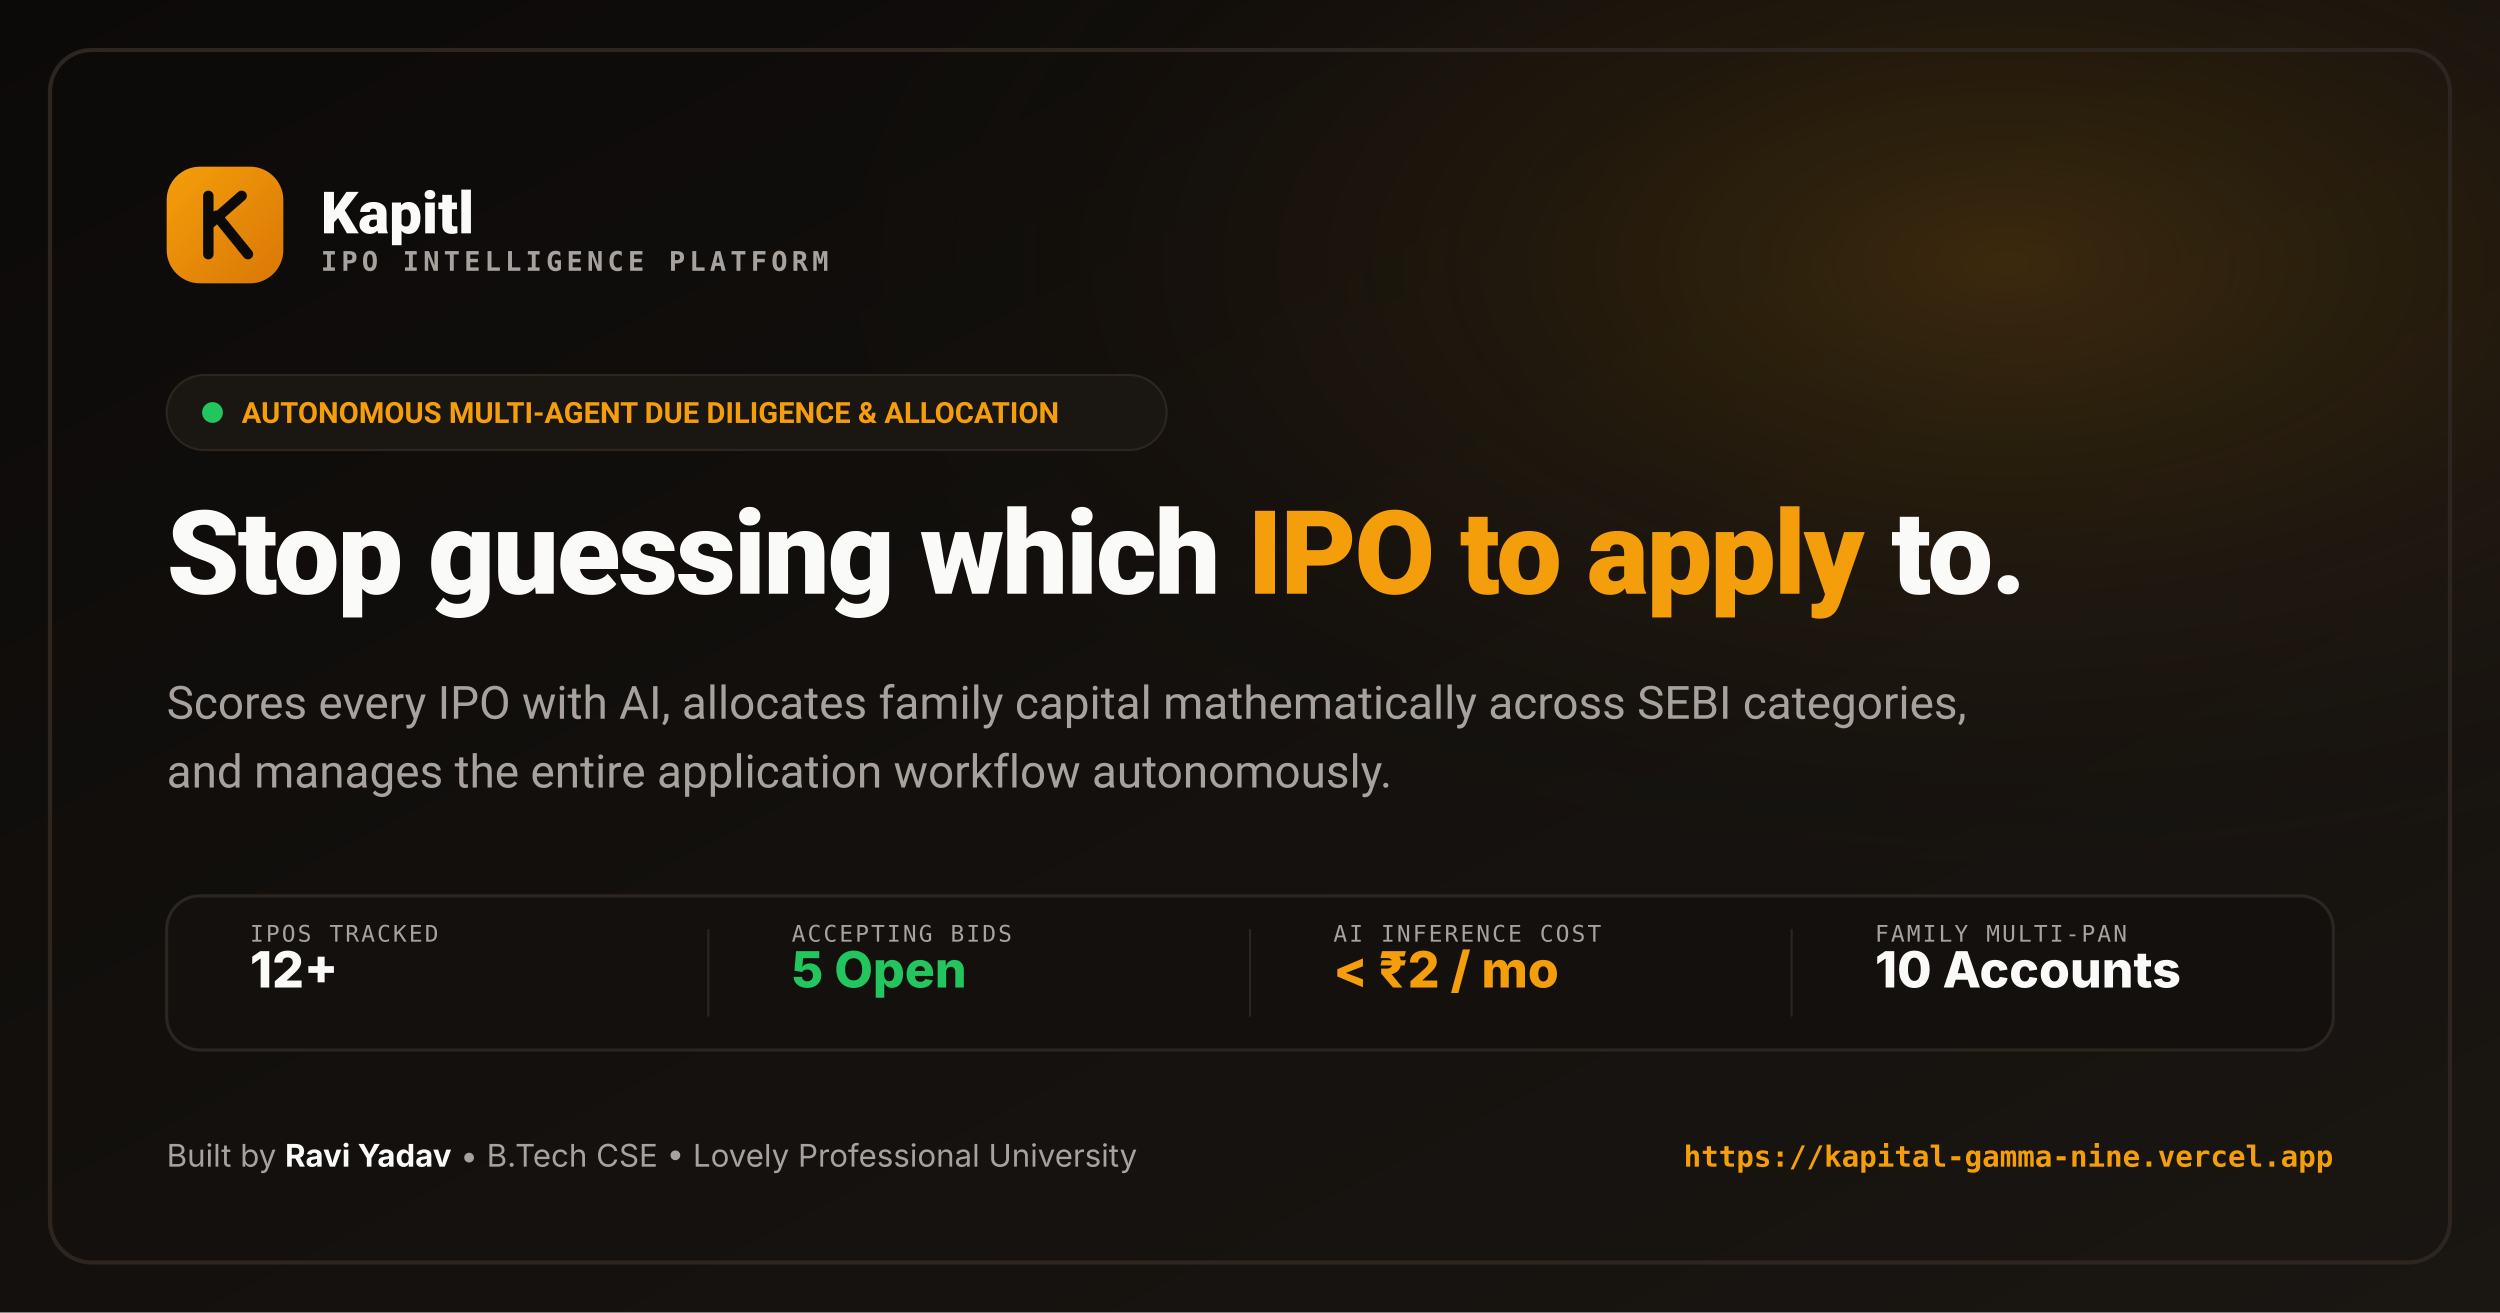
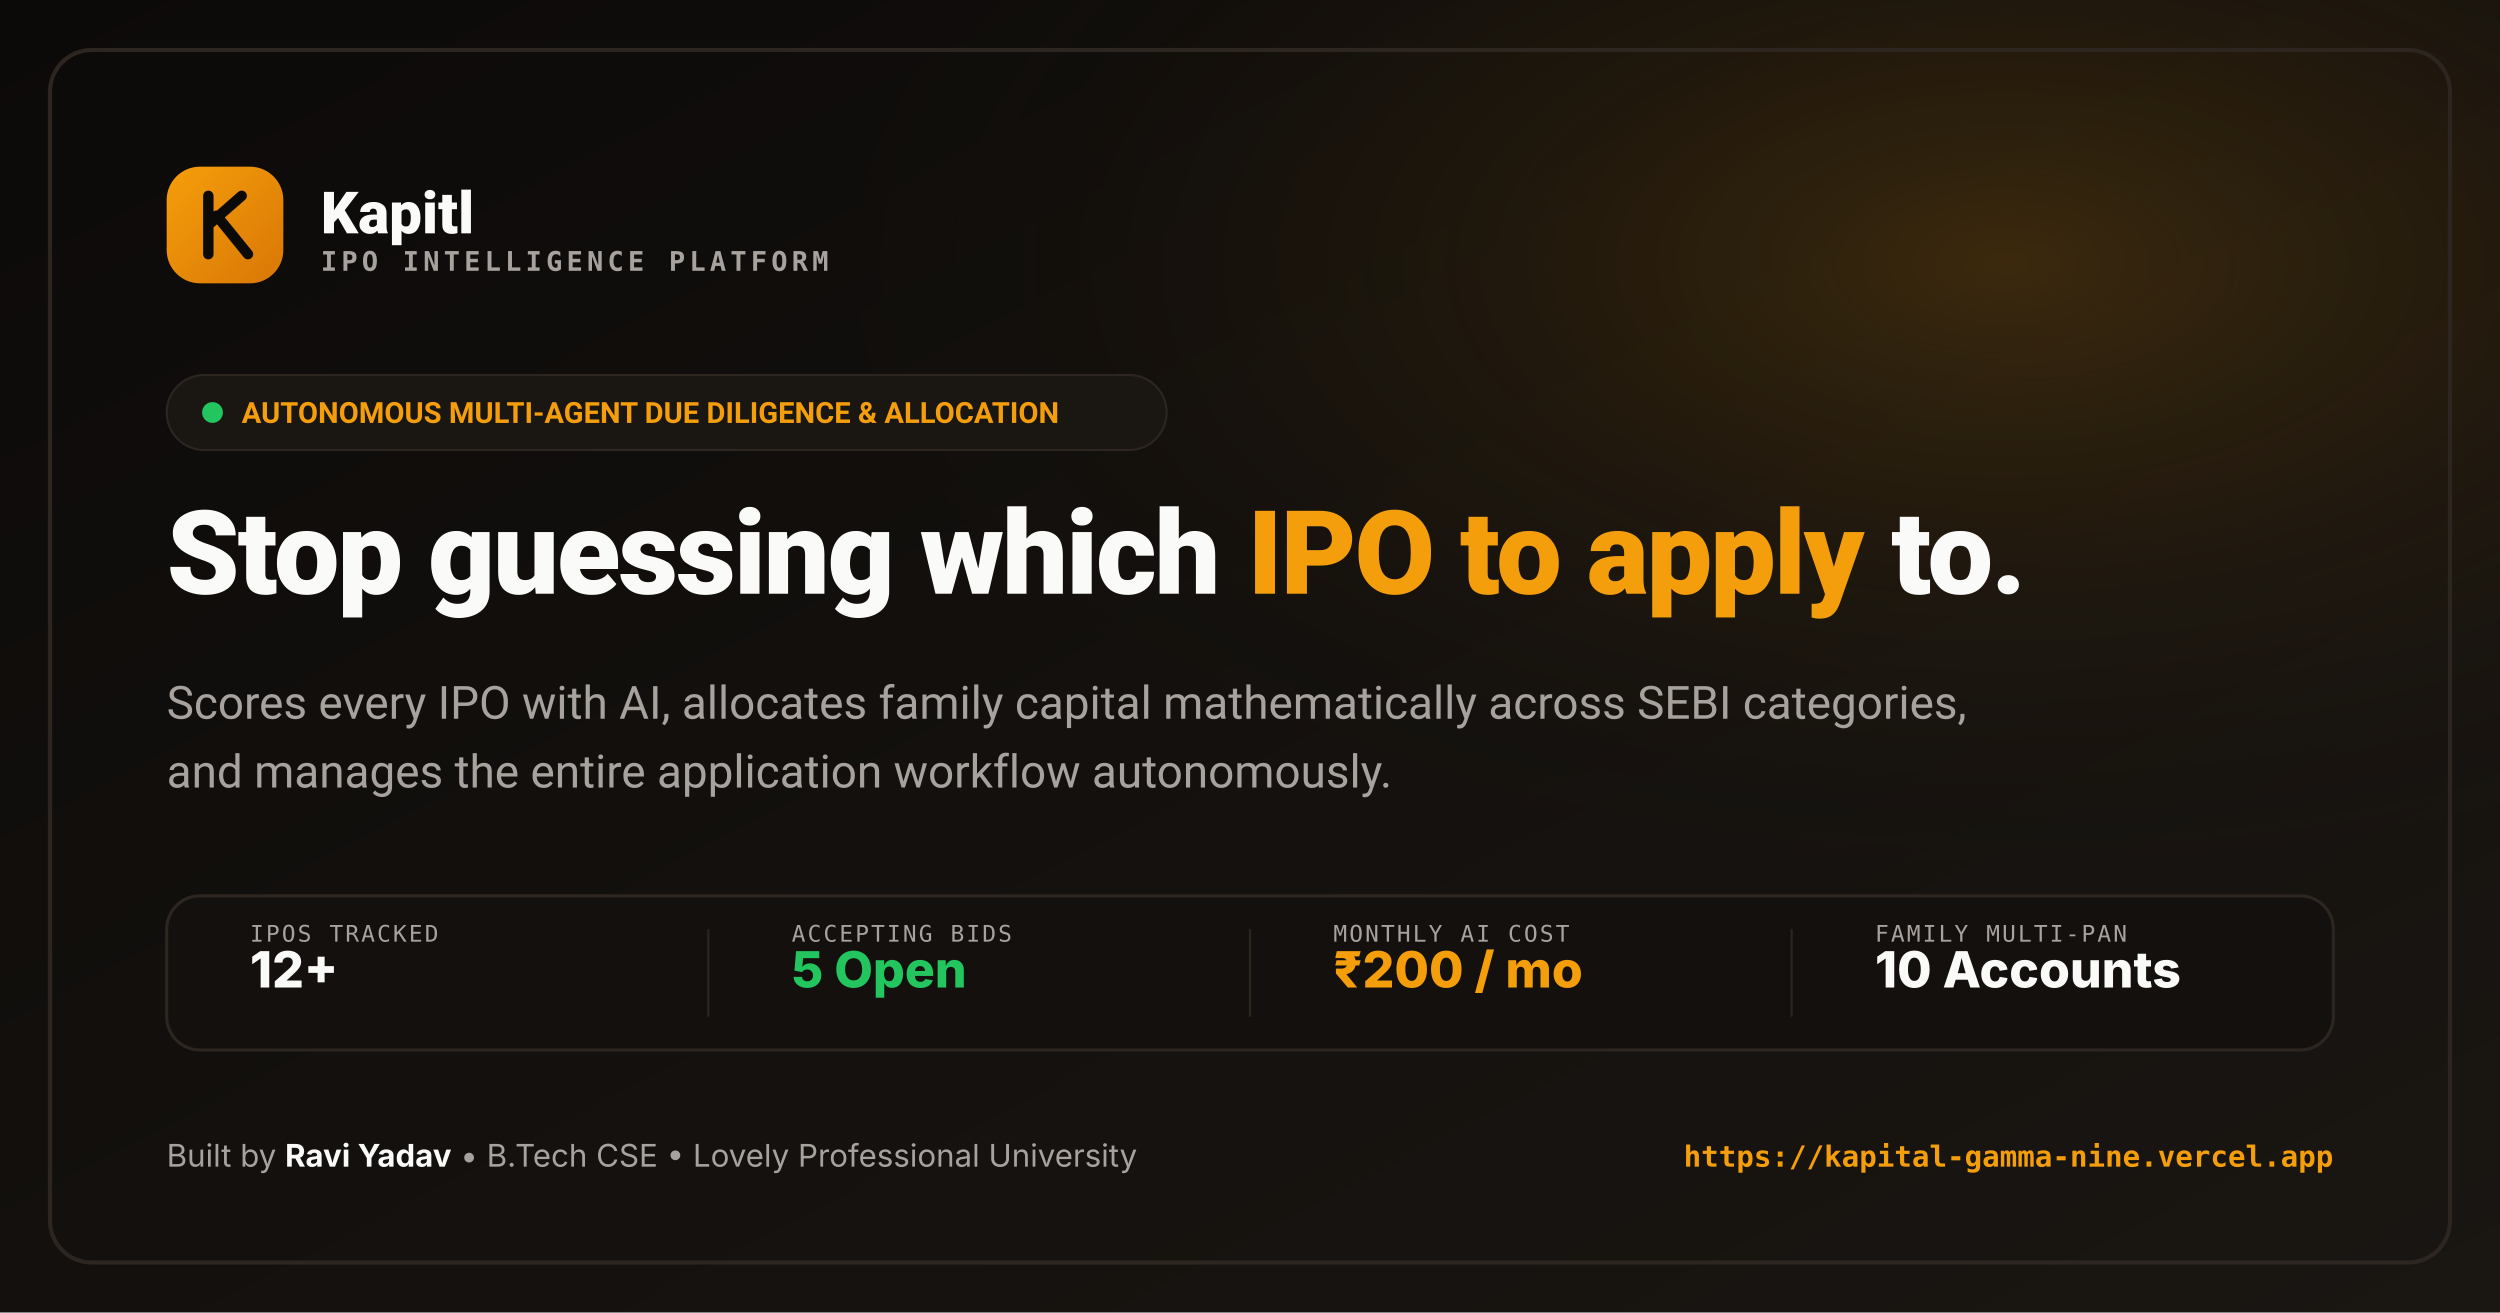
<svg xmlns="http://www.w3.org/2000/svg" viewBox="0 0 1200 630" width="1200" height="630">
  <defs>
    <linearGradient id="bg" x1="0" y1="0" x2="1" y2="1">
      <stop offset="0%" stop-color="#0c0a09" />
      <stop offset="100%" stop-color="#1a1612" />
    </linearGradient>
    <linearGradient id="k_gold" x1="0" y1="0" x2="1" y2="1">
      <stop offset="0%" stop-color="#f59e0b" />
      <stop offset="100%" stop-color="#d97706" />
    </linearGradient>
    <radialGradient id="glow" cx="80%" cy="20%" r="50%">
      <stop offset="0%" stop-color="#f59e0b" stop-opacity="0.18" />
      <stop offset="100%" stop-color="#0c0a09" stop-opacity="0" />
    </radialGradient>
  </defs>
  <rect width="1200" height="630" fill="url(#bg)" />
  <rect width="1200" height="630" fill="url(#glow)" />
  <rect x="24" y="24" width="1152" height="582" rx="20" fill="none" stroke="#2d2520" stroke-width="2" />
  <g transform="translate(80, 80)">
    <rect width="56" height="56" rx="16" fill="url(#k_gold)" />
    <path d="M20 14V42M20 28L36 14M24 23.5L39 42" stroke="#0c0a09" stroke-width="5" stroke-linecap="round" stroke-linejoin="round" />
    <text x="74" y="32" font-family="-apple-system, BlinkMacSystemFont, 'Segoe UI', Roboto, sans-serif" font-size="28" font-weight="800" fill="#fafaf9">Kapitl</text>
    <text x="74" y="50" font-family="monospace" font-size="13" font-weight="600" fill="#a8a29e" letter-spacing="2">IPO INTELLIGENCE PLATFORM</text>
  </g>
  <g transform="translate(80, 180)">
    <rect width="480" height="36" rx="18" fill="#1a1612" stroke="#2d2520" stroke-width="1" />
    <circle cx="22" cy="18" r="5" fill="#22c55e" />
    <text x="36" y="23" font-family="-apple-system, BlinkMacSystemFont, 'Segoe UI', Roboto, sans-serif" font-size="14" font-weight="600" fill="#f59e0b">AUTONOMOUS MULTI-AGENT DUE DILIGENCE &amp; ALLOCATION</text>
  </g>
  <text x="80" y="285" font-family="-apple-system, BlinkMacSystemFont, 'Segoe UI', Roboto, sans-serif" font-size="56" font-weight="900" fill="#fafaf9" letter-spacing="-1">
    Stop guessing which <tspan fill="#f59e0b">IPO to apply</tspan> to.
  </text>
  <text x="80" y="345" font-family="-apple-system, BlinkMacSystemFont, 'Segoe UI', Roboto, sans-serif" font-size="22" font-weight="400" fill="#a8a29e">
    Scores every IPO with AI, allocates family capital mathematically across SEBI categories,
  </text>
  <text x="80" y="378" font-family="-apple-system, BlinkMacSystemFont, 'Segoe UI', Roboto, sans-serif" font-size="22" font-weight="400" fill="#a8a29e">
    and manages the entire application workflow autonomously.
  </text>
  <g transform="translate(80, 430)">
    <rect width="1040" height="74" rx="16" fill="#14100d" stroke="#2d2520" stroke-width="1.5" />
    <g transform="translate(40, 44)">
      <text font-family="-apple-system, BlinkMacSystemFont, sans-serif" font-size="24" font-weight="800" fill="#fafaf9">12+</text>
      <text y="-22" font-family="monospace" font-size="11" fill="#a8a29e" letter-spacing="1">IPOS TRACKED</text>
    </g>
    <line x1="260" y1="16" x2="260" y2="58" stroke="#2d2520" stroke-width="1" />
    <g transform="translate(300, 44)">
      <text font-family="-apple-system, BlinkMacSystemFont, sans-serif" font-size="24" font-weight="800" fill="#22c55e">5 Open</text>
      <text y="-22" font-family="monospace" font-size="11" fill="#a8a29e" letter-spacing="1">ACCEPTING BIDS</text>
    </g>
    <line x1="520" y1="16" x2="520" y2="58" stroke="#2d2520" stroke-width="1" />
    <g transform="translate(560, 44)">
-       <text font-family="-apple-system, BlinkMacSystemFont, sans-serif" font-size="24" font-weight="800" fill="#f59e0b">&lt; ₹2 / mo</text>
-       <text y="-22" font-family="monospace" font-size="11" fill="#a8a29e" letter-spacing="1">AI INFERENCE COST</text>
+       <text font-family="-apple-system, BlinkMacSystemFont, sans-serif" font-size="24" font-weight="800" fill="#f59e0b">₹200 / mo</text>
+       <text y="-22" font-family="monospace" font-size="11" fill="#a8a29e" letter-spacing="1">MONTHLY AI COST</text>
    </g>
    <line x1="780" y1="16" x2="780" y2="58" stroke="#2d2520" stroke-width="1" />
    <g transform="translate(820, 44)">
      <text font-family="-apple-system, BlinkMacSystemFont, sans-serif" font-size="24" font-weight="800" fill="#fafaf9">10 Accounts</text>
      <text y="-22" font-family="monospace" font-size="11" fill="#a8a29e" letter-spacing="1">FAMILY MULTI-PAN</text>
    </g>
  </g>
  <g transform="translate(80, 560)">
    <text font-family="-apple-system, BlinkMacSystemFont, sans-serif" font-size="15" fill="#a8a29e">
      Built by <tspan fill="#fafaf9" font-weight="700">Ravi Yadav</tspan> • B.Tech CSE • Lovely Professional University
    </text>
    <text x="1040" text-anchor="end" font-family="monospace" font-size="14" font-weight="600" fill="#f59e0b">
      https://kapital-gamma-nine.vercel.app
    </text>
  </g>
</svg>
